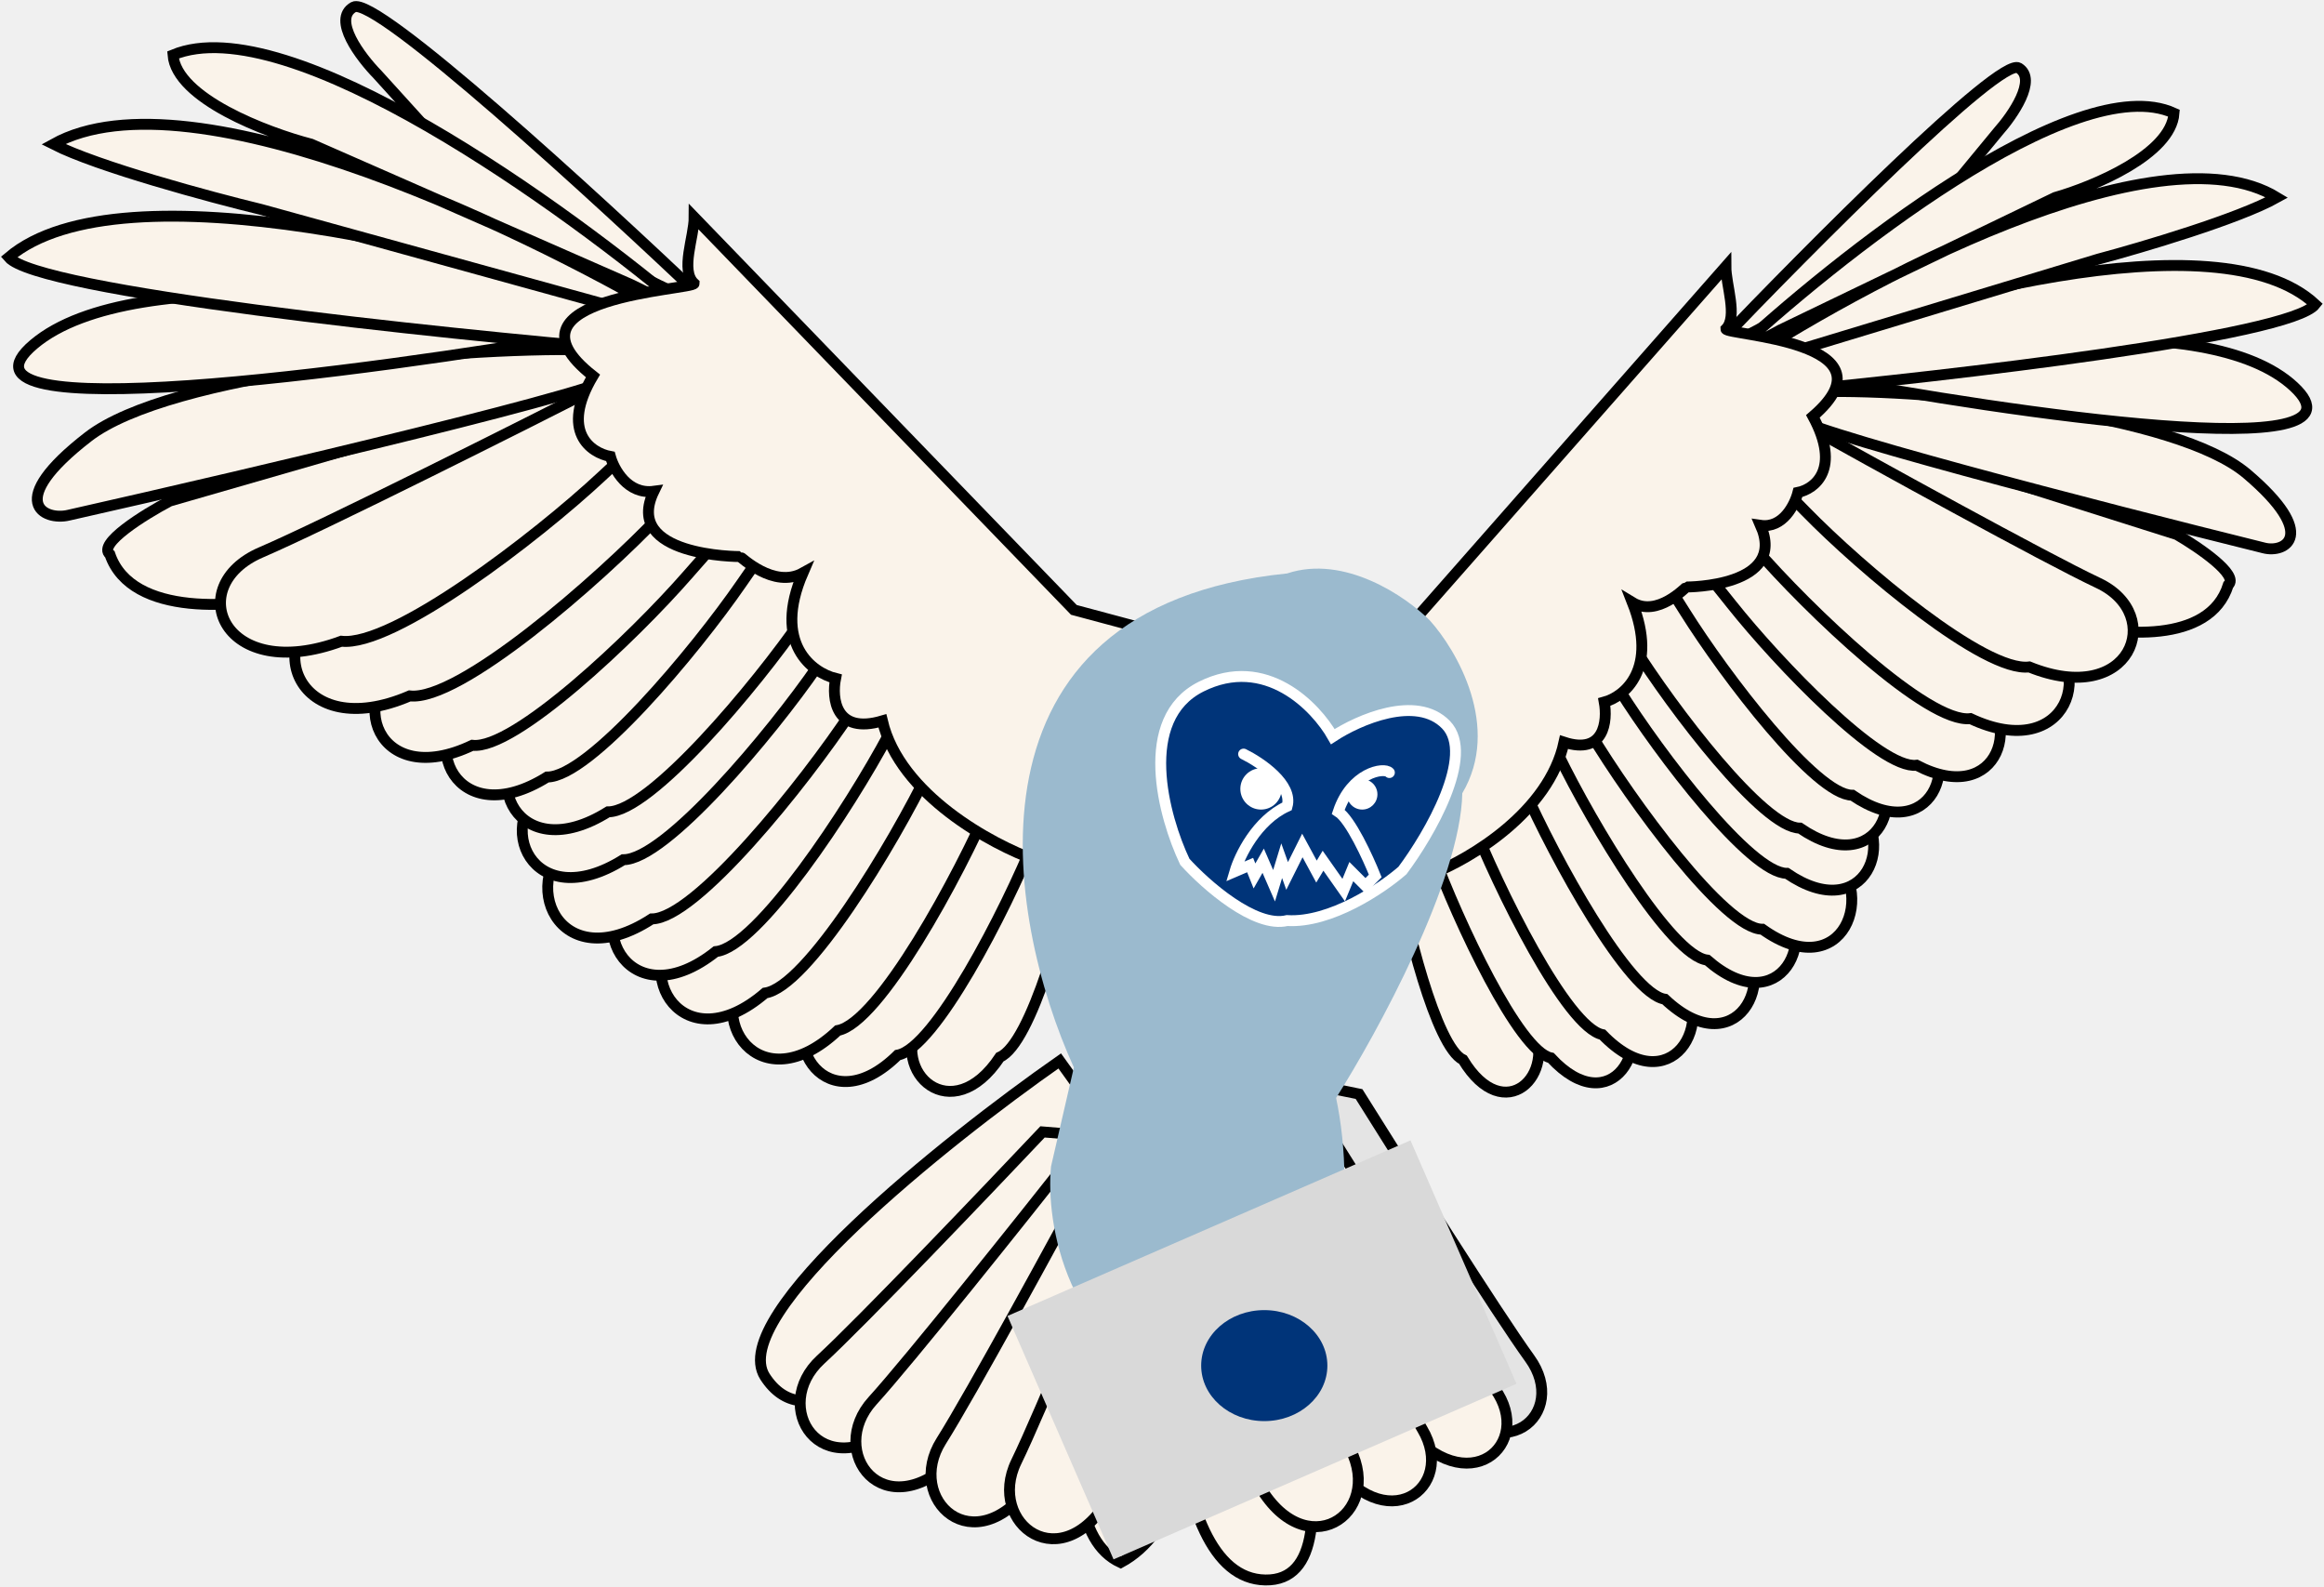
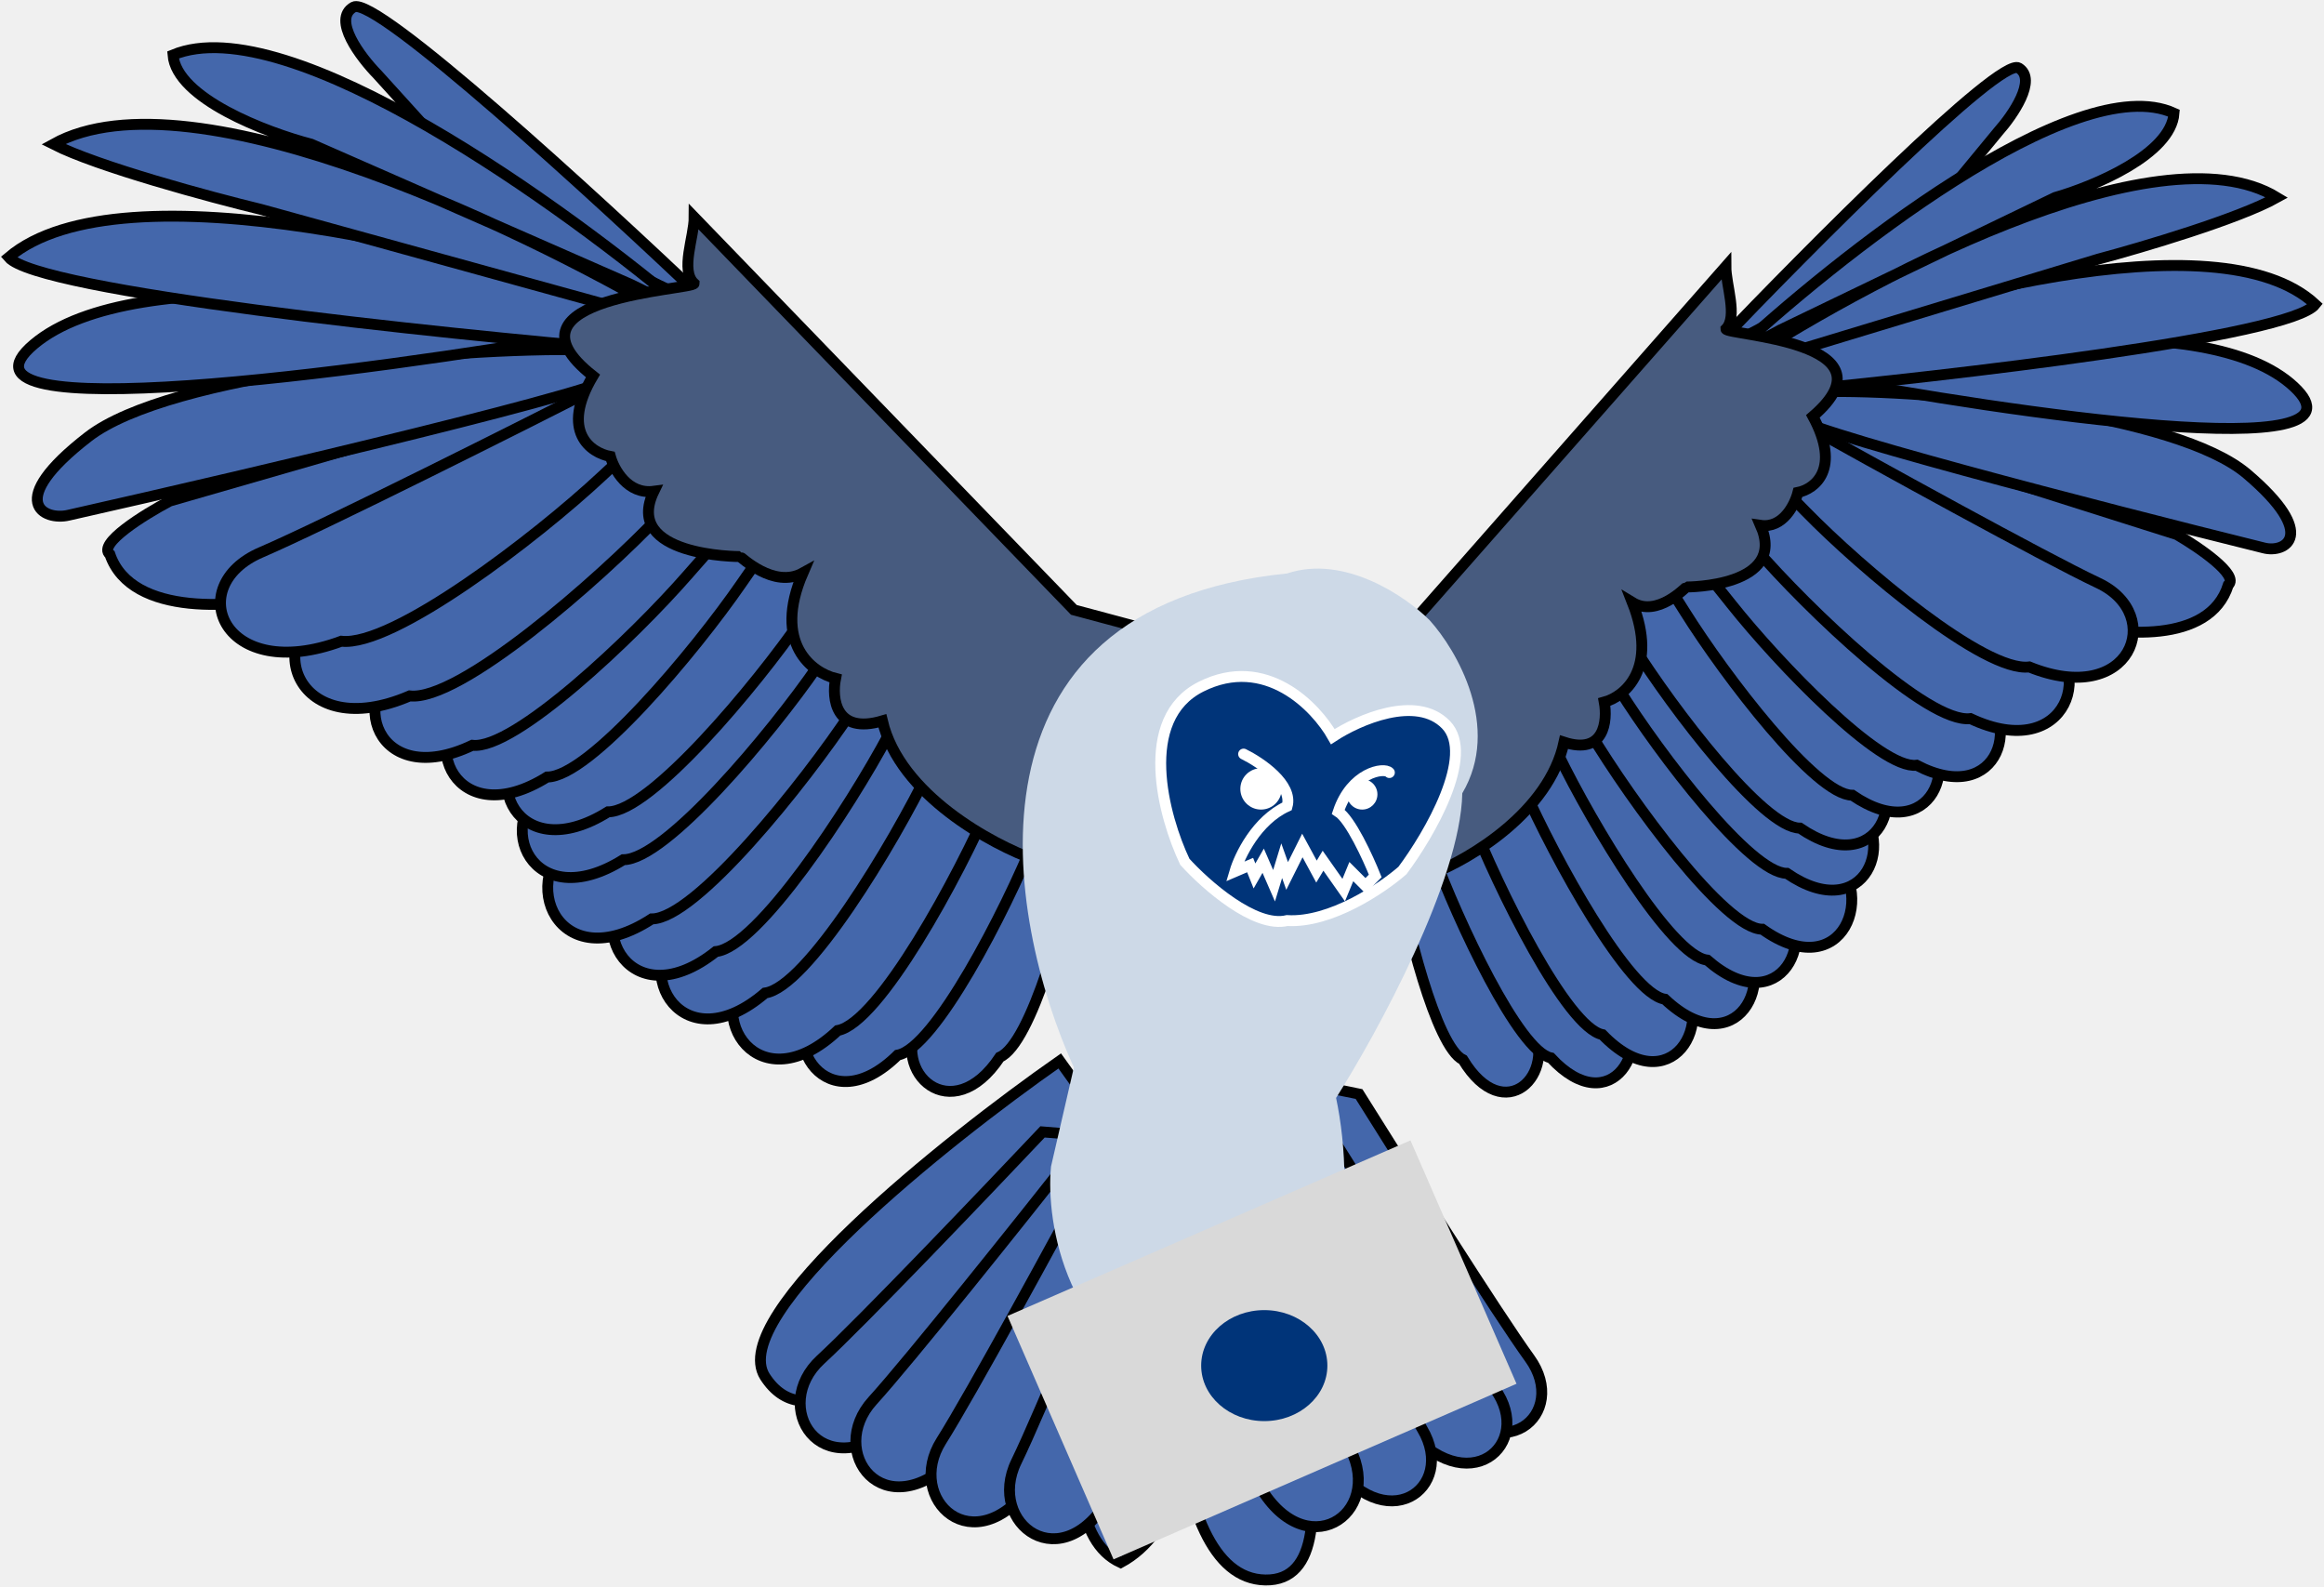
<svg xmlns="http://www.w3.org/2000/svg" width="1068" height="729" viewBox="0 0 1068 729" fill="none">
-   <path d="M162.5 3.241C172.5 -2.359 274.333 90.908 324 138.241C327.2 145.841 257.333 107.741 222 87.741L173.5 34.241C165.667 26.241 152.5 8.841 162.5 3.241Z" fill="#FAF3EA" stroke="black" stroke-width="5" stroke-linecap="round" />
-   <path d="M78 230.241L270.5 174.741L318 191.741L133.5 273.241C110 279.241 60.5 283.941 50.5 254.741C44.5 249.941 66.334 236.408 78 230.241Z" fill="#FAF3EA" stroke="black" stroke-width="5" stroke-linecap="round" />
-   <path d="M40.5 200.742C78 171.742 207.333 159.408 269.5 160.742C273.166 162.075 281.3 166.142 284.5 171.742C287.7 177.342 117.166 217.408 31.5 236.742C20.333 239.408 1.786 230.68 40.5 200.742Z" fill="#FAF3EA" stroke="black" stroke-width="5" stroke-linecap="round" />
-   <path d="M270.5 153.242C204.834 138.575 61.9 119.042 15.5 158.242C-30.9 197.442 166.167 171.242 270.5 153.242Z" fill="#FAF3EA" stroke="black" stroke-width="5" stroke-linecap="round" />
-   <path d="M4 118.241C56 74.241 221.667 117.241 298 144.241L289 160.741C199.5 153.075 17.2 133.841 4 118.241Z" fill="#FAF3EA" stroke="black" stroke-width="5" stroke-linecap="round" />
-   <path d="M227.594 103.359C262.572 119.413 294.572 136.855 317.5 150.741L120 96.241C96.667 90.574 44.9 76.641 24.5 66.241C62.758 44.96 134.608 63.952 201.383 91.858L143 66.241C122.5 60.908 81.1 45.241 79.5 25.241C132.3 3.241 260.167 95.408 317.5 144.241L290 130.741L227.594 103.359Z" fill="#FAF3EA" />
+   <path d="M162.5 3.241C172.5 -2.359 274.333 90.908 324 138.241C327.2 145.841 257.333 107.741 222 87.741L173.5 34.241C165.667 26.241 152.5 8.841 162.5 3.241Z" fill="#4467AB" stroke="black" stroke-width="5" stroke-linecap="round" />
+   <path d="M78 230.241L270.5 174.741L318 191.741L133.5 273.241C110 279.241 60.5 283.941 50.5 254.741C44.5 249.941 66.334 236.408 78 230.241Z" fill="#4467AB" stroke="black" stroke-width="5" stroke-linecap="round" />
+   <path d="M40.5 200.742C78 171.742 207.333 159.408 269.5 160.742C273.166 162.075 281.3 166.142 284.5 171.742C287.7 177.342 117.166 217.408 31.5 236.742C20.333 239.408 1.786 230.68 40.5 200.742Z" fill="#4467AB" stroke="black" stroke-width="5" stroke-linecap="round" />
+   <path d="M270.5 153.242C204.834 138.575 61.9 119.042 15.5 158.242C-30.9 197.442 166.167 171.242 270.5 153.242Z" fill="#4467AB" stroke="black" stroke-width="5" stroke-linecap="round" />
+   <path d="M4 118.241C56 74.241 221.667 117.241 298 144.241L289 160.741C199.5 153.075 17.2 133.841 4 118.241Z" fill="#4467AB" stroke="black" stroke-width="5" stroke-linecap="round" />
+   <path d="M227.594 103.359C262.572 119.413 294.572 136.855 317.5 150.741L120 96.241C96.667 90.574 44.9 76.641 24.5 66.241C62.758 44.96 134.608 63.952 201.383 91.858L143 66.241C122.5 60.908 81.1 45.241 79.5 25.241C132.3 3.241 260.167 95.408 317.5 144.241L290 130.741L227.594 103.359Z" fill="#4467AB" />
  <path d="M317.5 150.741C246.5 107.741 88.5 30.641 24.5 66.241C44.9 76.641 96.667 90.574 120 96.241L317.5 150.741ZM317.5 144.241C260.167 95.408 132.3 3.241 79.5 25.241C81.1 45.241 122.5 60.908 143 66.241L290 130.741L317.5 144.241Z" stroke="black" stroke-width="5" stroke-linecap="round" />
-   <path d="M459.493 485.752C473.832 479.489 490.321 419.843 495.819 389.106L502.861 350.503L480.926 355.009C466.143 385.009 433.793 449.778 422.66 468.851C408.743 492.692 437.354 519.106 459.493 485.752Z" fill="#FAF3EA" stroke="black" stroke-width="5" stroke-linecap="round" />
-   <path d="M412.515 484.826C429.628 481.658 462.064 418.644 475.517 385.35L492.563 343.575L467.617 342.676C444.247 372.596 393.32 437.071 376.576 455.619C355.646 478.803 380.33 516.531 412.515 484.826Z" fill="#FAF3EA" stroke="black" stroke-width="5" stroke-linecap="round" />
-   <path d="M384.962 473.522C403.972 470.003 440.527 402.835 455.755 367.38L475.046 322.893L447.386 322.168C421.189 354.133 364.111 423.022 345.369 442.858C321.941 467.653 348.973 507.462 384.962 473.522Z" fill="#FAF3EA" stroke="black" stroke-width="5" stroke-linecap="round" />
-   <path d="M351.589 456.291C370.74 453.644 410.326 388.216 427.158 353.494L448.46 309.934L420.862 307.947C393.233 338.681 333.067 404.891 313.438 423.85C288.902 447.549 314.087 488.551 351.589 456.291Z" fill="#FAF3EA" stroke="black" stroke-width="5" stroke-linecap="round" />
-   <path d="M328.96 437.248C348.198 435.341 390.278 371.488 408.436 337.441L431.403 294.735L403.902 291.685C375.108 321.331 312.433 385.171 292.088 403.359C266.657 426.095 290.241 468.038 328.96 437.248Z" fill="#FAF3EA" stroke="black" stroke-width="5" stroke-linecap="round" />
-   <path d="M299.5 422.241C319.5 422.241 369.333 360.241 391.5 326.741L419.5 284.741L391.5 278.741C358.833 306.575 287.8 366.441 265 383.241C236.5 404.241 256.5 450.241 299.5 422.241Z" fill="#FAF3EA" stroke="black" stroke-width="5" stroke-linecap="round" />
-   <path d="M286.43 395.045C305.859 395.045 354.267 337.234 375.8 305.998L403 266.836L375.8 261.241C344.067 287.194 275.065 343.015 252.916 358.68C225.231 378.261 244.659 421.153 286.43 395.045Z" fill="#FAF3EA" stroke="black" stroke-width="5" stroke-linecap="round" />
-   <path d="M279.43 373.045C298.859 373.045 347.267 315.234 368.8 283.998L396 244.836L368.8 239.241C337.067 265.194 268.065 321.015 245.916 336.68C218.231 356.261 237.659 399.153 279.43 373.045Z" fill="#FAF3EA" stroke="black" stroke-width="5" stroke-linecap="round" />
-   <path d="M251.43 357.045C270.859 357.045 319.267 299.234 340.8 267.998L368 228.836L340.8 223.241C309.067 249.194 240.065 305.015 217.916 320.68C190.231 340.261 209.659 383.153 251.43 357.045Z" fill="#FAF3EA" stroke="black" stroke-width="5" stroke-linecap="round" />
-   <path d="M217.061 342.463C236.363 344.677 291.043 292.757 315.994 264.177L347.478 228.369L321.093 219.712C286.61 241.881 211.697 289.478 187.909 302.517C158.173 318.817 172.588 363.643 217.061 342.463Z" fill="#FAF3EA" stroke="black" stroke-width="5" stroke-linecap="round" />
-   <path d="M188.292 319.772C211.007 322.377 274.699 267.014 303.708 236.481L340.314 198.227L309.199 188.595C268.913 212.107 181.387 262.581 153.569 276.372C118.797 293.61 136.25 342.106 188.292 319.772Z" fill="#FAF3EA" stroke="black" stroke-width="5" stroke-linecap="round" />
-   <path d="M156.857 294.644C180.677 297.376 246.605 246.808 276.56 218.836L314.364 183.794L281.653 174.418C239.795 195.713 148.844 241.411 119.907 253.843C83.736 269.384 102.674 314.682 156.857 294.644Z" fill="#FAF3EA" stroke="black" stroke-width="5" stroke-linecap="round" />
-   <path d="M493.5 280.241L521.5 287.741L476 395.241C455.834 388.075 413.5 365.241 405.5 331.241C383.9 337.641 382.167 320.908 384 311.741C373.167 309.075 355 295.641 369 263.241C355.5 270.741 340.5 255.741 340 255.741C339.5 255.741 286 255.741 300.5 225.741C288.5 227.341 282.167 215.741 280.5 209.741C271.5 208.075 257.3 198.341 272.5 172.741C226.001 136.241 319 133.241 319 130.241C312.5 124.241 319 108.908 319 99.741L493.5 280.241Z" fill="#FAF3EA" stroke="black" stroke-width="5" stroke-linecap="round" />
-   <path d="M927.706 31.228C919.107 25.939 831.541 114.03 788.832 158.737C786.081 165.916 846.159 129.93 876.542 111.039L918.247 60.508C924.983 52.952 936.305 36.517 927.706 31.228Z" fill="#FAF3EA" stroke="black" stroke-width="5" stroke-linecap="round" />
-   <path d="M1000.37 245.633L834.837 193.212L793.992 209.269L952.644 286.247C972.851 291.914 1015.42 296.353 1024.02 268.773C1029.17 264.239 1010.4 251.457 1000.37 245.633Z" fill="#FAF3EA" stroke="black" stroke-width="5" stroke-linecap="round" />
-   <path d="M1032.61 217.77C1000.37 190.379 889.153 178.73 835.696 179.989C832.543 181.249 825.55 185.09 822.798 190.379C820.046 195.668 966.688 233.512 1040.35 251.772C1049.95 254.291 1065.9 246.047 1032.61 217.77Z" fill="#FAF3EA" stroke="black" stroke-width="5" stroke-linecap="round" />
-   <path d="M834.837 172.905C891.303 159.052 1014.21 140.603 1054.11 177.628C1094.01 214.653 924.553 189.906 834.837 172.905Z" fill="#FAF3EA" stroke="black" stroke-width="5" stroke-linecap="round" />
-   <path d="M1064 139.848C1019.29 98.289 876.829 138.903 811.19 164.405L818.929 179.989C895.89 172.748 1052.65 154.582 1064 139.848Z" fill="#FAF3EA" stroke="black" stroke-width="5" stroke-linecap="round" />
-   <path d="M871.731 125.791C841.654 140.954 814.137 157.428 794.422 170.544L964.252 119.068C984.316 113.715 1028.83 100.555 1046.37 90.732C1013.47 70.632 951.69 88.57 894.27 114.928L944.474 90.732C962.102 85.695 997.702 70.897 999.078 52.007C953.675 31.228 843.723 118.281 794.422 164.404L818.069 151.654L871.731 125.791Z" fill="#FAF3EA" />
+   <path d="M459.493 485.752C473.832 479.489 490.321 419.843 495.819 389.106L502.861 350.503L480.926 355.009C466.143 385.009 433.793 449.778 422.66 468.851C408.743 492.692 437.354 519.106 459.493 485.752Z" fill="#4467AB" stroke="black" stroke-width="5" stroke-linecap="round" />
+   <path d="M412.515 484.826C429.628 481.658 462.064 418.644 475.517 385.35L492.563 343.575L467.617 342.676C444.247 372.596 393.32 437.071 376.576 455.619C355.646 478.803 380.33 516.531 412.515 484.826Z" fill="#4467AB" stroke="black" stroke-width="5" stroke-linecap="round" />
+   <path d="M384.962 473.522C403.972 470.003 440.527 402.835 455.755 367.38L475.046 322.893L447.386 322.168C421.189 354.133 364.111 423.022 345.369 442.858C321.941 467.653 348.973 507.462 384.962 473.522Z" fill="#4467AB" stroke="black" stroke-width="5" stroke-linecap="round" />
+   <path d="M351.589 456.291C370.74 453.644 410.326 388.216 427.158 353.494L448.46 309.934L420.862 307.947C393.233 338.681 333.067 404.891 313.438 423.85C288.902 447.549 314.087 488.551 351.589 456.291Z" fill="#4467AB" stroke="black" stroke-width="5" stroke-linecap="round" />
+   <path d="M328.96 437.248C348.198 435.341 390.278 371.488 408.436 337.441L431.403 294.735L403.902 291.685C375.108 321.331 312.433 385.171 292.088 403.359C266.657 426.095 290.241 468.038 328.96 437.248Z" fill="#4467AB" stroke="black" stroke-width="5" stroke-linecap="round" />
+   <path d="M299.5 422.241C319.5 422.241 369.333 360.241 391.5 326.741L419.5 284.741L391.5 278.741C358.833 306.575 287.8 366.441 265 383.241C236.5 404.241 256.5 450.241 299.5 422.241Z" fill="#4467AB" stroke="black" stroke-width="5" stroke-linecap="round" />
+   <path d="M286.43 395.045C305.859 395.045 354.267 337.234 375.8 305.998L403 266.836L375.8 261.241C344.067 287.194 275.065 343.015 252.916 358.68C225.231 378.261 244.659 421.153 286.43 395.045Z" fill="#4467AB" stroke="black" stroke-width="5" stroke-linecap="round" />
+   <path d="M279.43 373.045C298.859 373.045 347.267 315.234 368.8 283.998L396 244.836L368.8 239.241C337.067 265.194 268.065 321.015 245.916 336.68C218.231 356.261 237.659 399.153 279.43 373.045Z" fill="#4467AB" stroke="black" stroke-width="5" stroke-linecap="round" />
+   <path d="M251.43 357.045C270.859 357.045 319.267 299.234 340.8 267.998L368 228.836L340.8 223.241C309.067 249.194 240.065 305.015 217.916 320.68C190.231 340.261 209.659 383.153 251.43 357.045Z" fill="#4467AB" stroke="black" stroke-width="5" stroke-linecap="round" />
+   <path d="M217.061 342.463C236.363 344.677 291.043 292.757 315.994 264.177L347.478 228.369L321.093 219.712C286.61 241.881 211.697 289.478 187.909 302.517C158.173 318.817 172.588 363.643 217.061 342.463Z" fill="#4467AB" stroke="black" stroke-width="5" stroke-linecap="round" />
+   <path d="M188.292 319.772C211.007 322.377 274.699 267.014 303.708 236.481L340.314 198.227L309.199 188.595C268.913 212.107 181.387 262.581 153.569 276.372C118.797 293.61 136.25 342.106 188.292 319.772Z" fill="#4467AB" stroke="black" stroke-width="5" stroke-linecap="round" />
+   <path d="M156.857 294.644C180.677 297.376 246.605 246.808 276.56 218.836L314.364 183.794L281.653 174.418C239.795 195.713 148.844 241.411 119.907 253.843C83.736 269.384 102.674 314.682 156.857 294.644Z" fill="#4467AB" stroke="black" stroke-width="5" stroke-linecap="round" />
+   <path d="M493.5 280.241L521.5 287.741L476 395.241C455.834 388.075 413.5 365.241 405.5 331.241C383.9 337.641 382.167 320.908 384 311.741C373.167 309.075 355 295.641 369 263.241C355.5 270.741 340.5 255.741 340 255.741C339.5 255.741 286 255.741 300.5 225.741C288.5 227.341 282.167 215.741 280.5 209.741C271.5 208.075 257.3 198.341 272.5 172.741C226.001 136.241 319 133.241 319 130.241C312.5 124.241 319 108.908 319 99.741L493.5 280.241Z" fill="#475B7F" stroke="black" stroke-width="5" stroke-linecap="round" />
+   <path d="M927.706 31.228C919.107 25.939 831.541 114.03 788.832 158.737C786.081 165.916 846.159 129.93 876.542 111.039L918.247 60.508C924.983 52.952 936.305 36.517 927.706 31.228Z" fill="#4467AB" stroke="black" stroke-width="5" stroke-linecap="round" />
+   <path d="M1000.37 245.633L834.837 193.212L793.992 209.269L952.644 286.247C972.851 291.914 1015.42 296.353 1024.02 268.773C1029.17 264.239 1010.4 251.457 1000.37 245.633Z" fill="#4467AB" stroke="black" stroke-width="5" stroke-linecap="round" />
+   <path d="M1032.61 217.77C1000.37 190.379 889.153 178.73 835.696 179.989C832.543 181.249 825.55 185.09 822.798 190.379C820.046 195.668 966.688 233.512 1040.35 251.772C1049.95 254.291 1065.9 246.047 1032.61 217.77Z" fill="#4467AB" stroke="black" stroke-width="5" stroke-linecap="round" />
+   <path d="M834.837 172.905C891.303 159.052 1014.21 140.603 1054.11 177.628C1094.01 214.653 924.553 189.906 834.837 172.905Z" fill="#4467AB" stroke="black" stroke-width="5" stroke-linecap="round" />
+   <path d="M1064 139.848C1019.29 98.289 876.829 138.903 811.19 164.405L818.929 179.989C895.89 172.748 1052.65 154.582 1064 139.848Z" fill="#4467AB" stroke="black" stroke-width="5" stroke-linecap="round" />
+   <path d="M871.731 125.791C841.654 140.954 814.137 157.428 794.422 170.544L964.252 119.068C984.316 113.715 1028.83 100.555 1046.37 90.732C1013.47 70.632 951.69 88.57 894.27 114.928L944.474 90.732C962.102 85.695 997.702 70.897 999.078 52.007C953.675 31.228 843.723 118.281 794.422 164.404L818.069 151.654L871.731 125.791Z" fill="#4467AB" />
  <path d="M794.422 170.544C855.474 129.93 991.339 57.108 1046.37 90.732C1028.83 100.555 984.316 113.715 964.252 119.068L794.422 170.544ZM794.422 164.404C843.722 118.281 953.675 31.228 999.078 52.007C997.702 70.897 962.102 85.695 944.474 90.732L818.069 151.654L794.422 164.404Z" stroke="black" stroke-width="5" stroke-linecap="round" />
-   <path d="M672.321 486.966C659.992 481.051 645.813 424.715 641.085 395.683L635.029 359.222L653.891 363.477C666.603 391.813 694.421 452.988 703.994 471.003C715.961 493.522 691.359 518.47 672.321 486.966Z" fill="#FAF3EA" stroke="black" stroke-width="5" stroke-linecap="round" />
-   <path d="M712.718 486.093C698.003 483.1 670.111 423.583 658.542 392.136L643.885 352.679L665.335 351.83C685.432 380.089 729.224 440.987 743.622 458.505C761.62 480.403 740.394 516.038 712.718 486.093Z" fill="#FAF3EA" stroke="black" stroke-width="5" stroke-linecap="round" />
-   <path d="M736.411 475.415C720.064 472.091 688.63 408.65 675.535 375.162L658.947 333.143L682.732 332.459C705.259 362.65 754.34 427.716 770.457 446.452C790.602 469.871 767.358 507.472 736.411 475.415Z" fill="#FAF3EA" stroke="black" stroke-width="5" stroke-linecap="round" />
-   <path d="M765.109 459.14C748.641 456.64 714.601 394.843 700.127 362.047L681.809 320.904L705.541 319.027C729.299 348.056 781.036 410.592 797.914 428.499C819.013 450.883 797.357 489.611 765.109 459.14Z" fill="#FAF3EA" stroke="black" stroke-width="5" stroke-linecap="round" />
-   <path d="M784.568 441.154C768.024 439.353 731.84 379.043 716.226 346.885L696.477 306.548L720.125 303.667C744.885 331.669 798.779 391.967 816.273 409.146C838.142 430.62 817.861 470.236 784.568 441.154Z" fill="#FAF3EA" stroke="black" stroke-width="5" stroke-linecap="round" />
-   <path d="M809.9 426.979C792.702 426.979 749.85 368.419 730.789 336.778L706.712 297.108L730.789 291.441C758.879 317.73 819.961 374.275 839.566 390.143C864.073 409.978 846.876 453.426 809.9 426.979Z" fill="#FAF3EA" stroke="black" stroke-width="5" stroke-linecap="round" />
-   <path d="M821.138 401.293C804.432 401.293 762.805 346.69 744.289 317.186L720.9 280.197L744.289 274.913C771.576 299.426 830.911 352.15 849.957 366.946C873.763 385.44 857.057 425.952 821.138 401.293Z" fill="#FAF3EA" stroke="black" stroke-width="5" stroke-linecap="round" />
-   <path d="M827.158 380.514C810.451 380.514 768.825 325.91 750.308 296.407L726.919 259.418L750.308 254.134C777.595 278.646 836.931 331.371 855.976 346.166C879.783 364.661 863.076 405.173 827.158 380.514Z" fill="#FAF3EA" stroke="black" stroke-width="5" stroke-linecap="round" />
-   <path d="M851.235 365.401C834.528 365.401 792.902 310.798 774.386 281.295L750.997 244.306L774.386 239.021C801.673 263.534 861.008 316.258 880.053 331.054C903.86 349.549 887.154 390.061 851.235 365.401Z" fill="#FAF3EA" stroke="black" stroke-width="5" stroke-linecap="round" />
-   <path d="M880.788 351.628C864.19 353.719 817.171 304.68 795.716 277.686L768.643 243.864L791.331 235.688C820.983 256.626 885.401 301.582 905.857 313.898C931.426 329.294 919.031 371.632 880.788 351.628Z" fill="#FAF3EA" stroke="black" stroke-width="5" stroke-linecap="round" />
-   <path d="M905.528 330.197C885.995 332.657 831.226 280.366 806.282 251.526L774.804 215.395L801.56 206.297C836.202 228.506 911.465 276.178 935.386 289.204C965.286 305.486 950.278 351.291 905.528 330.197Z" fill="#FAF3EA" stroke="black" stroke-width="5" stroke-linecap="round" />
-   <path d="M932.559 306.462C912.077 309.042 855.384 261.28 829.627 234.86L797.119 201.762L825.247 192.906C861.241 213.02 939.449 256.182 964.332 267.925C995.435 282.603 979.151 325.388 932.559 306.462Z" fill="#FAF3EA" stroke="black" stroke-width="5" stroke-linecap="round" />
-   <path d="M643.08 292.859L619.003 299.943L658.128 401.478C675.469 394.709 711.872 373.143 718.751 341.029C737.325 347.074 738.815 331.269 737.239 322.611C746.554 320.093 762.176 307.405 750.137 276.802C761.746 283.886 774.644 269.718 775.074 269.718C775.504 269.718 821.509 269.718 809.04 241.383C819.359 242.894 824.805 231.938 826.238 226.271C833.977 224.697 846.188 215.503 833.118 191.324C873.103 156.849 793.132 154.015 793.132 151.182C798.722 145.515 793.132 131.032 793.132 122.374L643.08 292.859Z" fill="#FAF3EA" stroke="black" stroke-width="5" stroke-linecap="round" />
-   <path d="M661.507 641.171C644.191 634.233 619.492 570.913 610.267 538.351L598.52 497.454L624.546 502.713C644.548 534.71 688.236 603.8 702.978 624.183C721.405 649.661 690.405 676.877 661.507 641.171Z" fill="#D9D9D9" fill-opacity="0.5" stroke="black" stroke-width="5" stroke-linecap="round" />
-   <path d="M351.5 632.5C333.9 604.5 434.5 524.167 487 487.5L501 507L417 611C402.667 629.833 369.5 660.5 351.5 632.5Z" fill="#FAF3EA" />
-   <path d="M515 718C473 698.8 509.833 577.667 533.5 519.5C535.787 527.953 538.126 537.87 540.264 548.699C540.91 540 541.676 531.845 542.5 524.5H555C584.333 592 630.7 726.8 581.5 726C561.599 725.676 550.189 703.58 544.154 672.955C539.328 693.358 530.254 709.768 515 718Z" fill="#FAF3EA" />
+   <path d="M672.321 486.966C659.992 481.051 645.813 424.715 641.085 395.683L635.029 359.222L653.891 363.477C666.603 391.813 694.421 452.988 703.994 471.003C715.961 493.522 691.359 518.47 672.321 486.966Z" fill="#4467AB" stroke="black" stroke-width="5" stroke-linecap="round" />
+   <path d="M712.718 486.093C698.003 483.1 670.111 423.583 658.542 392.136L643.885 352.679L665.335 351.83C685.432 380.089 729.224 440.987 743.622 458.505C761.62 480.403 740.394 516.038 712.718 486.093Z" fill="#4467AB" stroke="black" stroke-width="5" stroke-linecap="round" />
+   <path d="M736.411 475.415C720.064 472.091 688.63 408.65 675.535 375.162L658.947 333.143L682.732 332.459C705.259 362.65 754.34 427.716 770.457 446.452C790.602 469.871 767.358 507.472 736.411 475.415Z" fill="#4467AB" stroke="black" stroke-width="5" stroke-linecap="round" />
+   <path d="M765.109 459.14C748.641 456.64 714.601 394.843 700.127 362.047L681.809 320.904L705.541 319.027C729.299 348.056 781.036 410.592 797.914 428.499C819.013 450.883 797.357 489.611 765.109 459.14Z" fill="#4467AB" stroke="black" stroke-width="5" stroke-linecap="round" />
+   <path d="M784.568 441.154C768.024 439.353 731.84 379.043 716.226 346.885L696.477 306.548L720.125 303.667C744.885 331.669 798.779 391.967 816.273 409.146C838.142 430.62 817.861 470.236 784.568 441.154Z" fill="#4467AB" stroke="black" stroke-width="5" stroke-linecap="round" />
+   <path d="M809.9 426.979C792.702 426.979 749.85 368.419 730.789 336.778L706.712 297.108L730.789 291.441C758.879 317.73 819.961 374.275 839.566 390.143C864.073 409.978 846.876 453.426 809.9 426.979Z" fill="#4467AB" stroke="black" stroke-width="5" stroke-linecap="round" />
+   <path d="M821.138 401.293C804.432 401.293 762.805 346.69 744.289 317.186L720.9 280.197L744.289 274.913C771.576 299.426 830.911 352.15 849.957 366.946C873.763 385.44 857.057 425.952 821.138 401.293Z" fill="#4467AB" stroke="black" stroke-width="5" stroke-linecap="round" />
+   <path d="M827.158 380.514C810.451 380.514 768.825 325.91 750.308 296.407L726.919 259.418L750.308 254.134C777.595 278.646 836.931 331.371 855.976 346.166C879.783 364.661 863.076 405.173 827.158 380.514Z" fill="#4467AB" stroke="black" stroke-width="5" stroke-linecap="round" />
+   <path d="M851.235 365.401C834.528 365.401 792.902 310.798 774.386 281.295L750.997 244.306L774.386 239.021C801.673 263.534 861.008 316.258 880.053 331.054C903.86 349.549 887.154 390.061 851.235 365.401Z" fill="#4467AB" stroke="black" stroke-width="5" stroke-linecap="round" />
+   <path d="M880.788 351.628C864.19 353.719 817.171 304.68 795.716 277.686L768.643 243.864L791.331 235.688C820.983 256.626 885.401 301.582 905.857 313.898C931.426 329.294 919.031 371.632 880.788 351.628Z" fill="#4467AB" stroke="black" stroke-width="5" stroke-linecap="round" />
+   <path d="M905.528 330.197C885.995 332.657 831.226 280.366 806.282 251.526L774.804 215.395L801.56 206.297C836.202 228.506 911.465 276.178 935.386 289.204C965.286 305.486 950.278 351.291 905.528 330.197Z" fill="#4467AB" stroke="black" stroke-width="5" stroke-linecap="round" />
+   <path d="M932.559 306.462C912.077 309.042 855.384 261.28 829.627 234.86L797.119 201.762L825.247 192.906C861.241 213.02 939.449 256.182 964.332 267.925C995.435 282.603 979.151 325.388 932.559 306.462Z" fill="#4467AB" stroke="black" stroke-width="5" stroke-linecap="round" />
+   <path d="M643.08 292.859L619.003 299.943L658.128 401.478C675.469 394.709 711.872 373.143 718.751 341.029C737.325 347.074 738.815 331.269 737.239 322.611C746.554 320.093 762.176 307.405 750.137 276.802C761.746 283.886 774.644 269.718 775.074 269.718C775.504 269.718 821.509 269.718 809.04 241.383C819.359 242.894 824.805 231.938 826.238 226.271C833.977 224.697 846.188 215.503 833.118 191.324C873.103 156.849 793.132 154.015 793.132 151.182C798.722 145.515 793.132 131.032 793.132 122.374L643.08 292.859Z" fill="#475B7F" stroke="black" stroke-width="5" stroke-linecap="round" />
+   <path d="M661.507 641.171C644.191 634.233 619.492 570.913 610.267 538.351L598.52 497.454L624.546 502.713C644.548 534.71 688.236 603.8 702.978 624.183C721.405 649.661 690.405 676.877 661.507 641.171Z" fill="#4467AB" stroke="black" stroke-width="5" stroke-linecap="round" />
+   <path d="M351.5 632.5C333.9 604.5 434.5 524.167 487 487.5L501 507L417 611C402.667 629.833 369.5 660.5 351.5 632.5Z" fill="#4467AB" />
+   <path d="M515 718C473 698.8 509.833 577.667 533.5 519.5C535.787 527.953 538.126 537.87 540.264 548.699C540.91 540 541.676 531.845 542.5 524.5H555C584.333 592 630.7 726.8 581.5 726C561.599 725.676 550.189 703.58 544.154 672.955C539.328 693.358 530.254 709.768 515 718Z" fill="#4467AB" />
  <path d="M487 487.5C434.5 524.167 333.9 604.5 351.5 632.5C369.5 660.5 402.667 629.833 417 611L501 507L487 487.5ZM533.5 519.5C509.833 577.667 473 698.8 515 718C565.4 690.8 548.333 574.333 533.5 519.5ZM542.5 524.5C535 591.333 532.3 725.2 581.5 726C630.7 726.8 584.333 592 555 524.5H542.5Z" stroke="black" stroke-width="5" stroke-linecap="round" />
-   <path d="M412.206 654.726C430.103 652.505 468.028 593.224 484.261 561.721L504.799 522.202L479.098 520.11C452.86 547.865 395.734 607.651 377.139 624.747C353.894 646.116 376.739 683.774 412.206 654.726Z" fill="#FAF3EA" stroke="black" stroke-width="5" stroke-linecap="round" />
-   <path d="M438.601 670.38C456.228 666.572 488.712 604.143 502.069 571.317L518.999 530.123L493.214 530.332C469.557 560.319 417.994 624.963 400.998 643.65C379.753 667.008 405.867 702.477 438.601 670.38Z" fill="#FAF3EA" stroke="black" stroke-width="5" stroke-linecap="round" />
-   <path d="M474.24 681.933C490.939 675.124 512.099 608.005 519.558 573.36L529.084 529.854L503.726 534.533C485.631 568.169 446.066 640.78 432.57 662.132C415.699 688.822 447.571 719.222 474.24 681.933Z" fill="#FAF3EA" stroke="black" stroke-width="5" stroke-linecap="round" />
-   <path d="M510.65 686.78C526.503 678.182 540.181 609.15 543.799 573.896L548.501 529.607L523.808 537.037C509.507 572.454 478.137 648.962 467.062 671.665C453.217 700.043 488.228 726.767 510.65 686.78Z" fill="#FAF3EA" stroke="black" stroke-width="5" stroke-linecap="round" />
-   <path d="M645.507 655.171C628.191 648.233 603.492 584.913 594.267 552.351L582.52 511.454L608.546 516.713C628.548 548.71 672.236 617.8 686.978 638.183C705.405 663.661 674.405 690.877 645.507 655.171Z" fill="#FAF3EA" stroke="black" stroke-width="5" stroke-linecap="round" />
-   <path d="M610.817 669.929C594.198 661.456 575.316 596.165 569.067 562.903L561.06 521.113L586.506 528.699C603.537 562.371 640.811 635.123 653.652 656.753C669.704 683.791 636.374 708.097 610.817 669.929Z" fill="#FAF3EA" stroke="black" stroke-width="5" stroke-linecap="round" />
-   <path d="M576.178 677.789C560.514 667.197 551.06 597.066 549.68 561.692L547.785 517.233L572.577 527.828C584.885 564.764 611.96 644.618 621.803 668.545C634.107 698.453 596.5 720.315 576.178 677.789Z" fill="#FAF3EA" stroke="black" stroke-width="5" stroke-linecap="round" />
-   <path d="M591.5 263.5C437.5 279.1 462 421.333 493.5 490.5L483 536C480.5 561.833 489.6 619.1 546 641.5C622 633.5 623 546.833 614 504.5C633 474.5 671.2 404.5 672 364.5C690 334.1 669.5 298.833 657 285C646.167 274.167 617.9 254.7 591.5 263.5Z" fill="#9BBACE" />
+   <path d="M412.206 654.726C430.103 652.505 468.028 593.224 484.261 561.721L504.799 522.202L479.098 520.11C452.86 547.865 395.734 607.651 377.139 624.747C353.894 646.116 376.739 683.774 412.206 654.726Z" fill="#4467AB" stroke="black" stroke-width="5" stroke-linecap="round" />
+   <path d="M438.601 670.38C456.228 666.572 488.712 604.143 502.069 571.317L518.999 530.123L493.214 530.332C469.557 560.319 417.994 624.963 400.998 643.65C379.753 667.008 405.867 702.477 438.601 670.38Z" fill="#4467AB" stroke="black" stroke-width="5" stroke-linecap="round" />
+   <path d="M474.24 681.933C490.939 675.124 512.099 608.005 519.558 573.36L529.084 529.854L503.726 534.533C485.631 568.169 446.066 640.78 432.57 662.132C415.699 688.822 447.571 719.222 474.24 681.933Z" fill="#4467AB" stroke="black" stroke-width="5" stroke-linecap="round" />
+   <path d="M510.65 686.78C526.503 678.182 540.181 609.15 543.799 573.896L548.501 529.607L523.808 537.037C509.507 572.454 478.137 648.962 467.062 671.665C453.217 700.043 488.228 726.767 510.65 686.78Z" fill="#4467AB" stroke="black" stroke-width="5" stroke-linecap="round" />
+   <path d="M645.507 655.171C628.191 648.233 603.492 584.913 594.267 552.351L582.52 511.454L608.546 516.713C628.548 548.71 672.236 617.8 686.978 638.183C705.405 663.661 674.405 690.877 645.507 655.171Z" fill="#4467AB" stroke="black" stroke-width="5" stroke-linecap="round" />
+   <path d="M610.817 669.929C594.198 661.456 575.316 596.165 569.067 562.903L561.06 521.113L586.506 528.699C603.537 562.371 640.811 635.123 653.652 656.753C669.704 683.791 636.374 708.097 610.817 669.929Z" fill="#4467AB" stroke="black" stroke-width="5" stroke-linecap="round" />
+   <path d="M576.178 677.789C560.514 667.197 551.06 597.066 549.68 561.692L547.785 517.233L572.577 527.828C584.885 564.764 611.96 644.618 621.803 668.545C634.107 698.453 596.5 720.315 576.178 677.789Z" fill="#4467AB" stroke="black" stroke-width="5" stroke-linecap="round" />
+   <path d="M591.5 263.5C437.5 279.1 462 421.333 493.5 490.5L483 536C480.5 561.833 489.6 619.1 546 641.5C622 633.5 623 546.833 614 504.5C633 474.5 671.2 404.5 672 364.5C690 334.1 669.5 298.833 657 285C646.167 274.167 617.9 254.7 591.5 263.5Z" fill="#CDD9E7" />
  <path d="M552.001 315.5C581.601 300.7 604.667 324.667 612.501 338.5C624.167 330.833 650.9 319 664.5 333C678.1 347 656.834 383.5 644.5 400C635.167 408.167 611.5 424.2 591.5 423C576.7 426.6 554.001 406.5 544.501 396C534.667 375.333 522.401 330.3 552.001 315.5Z" fill="#003479" stroke="white" stroke-width="5" stroke-linecap="round" />
  <path d="M571.5 346.5C579.333 350.333 594.3 360.5 591.5 370.5C577.5 376.9 569.667 393.167 567.5 400.5L574.5 397.5L576.5 402.5L580.5 395.5L585.5 407L589 395.5L591.5 402.5L598.5 388.5L605 400.5L608 395.5L617.5 409L621 400.5L627.5 407L632 402.5C628.667 394.167 620.6 376.6 615 373C621 355 636 352.333 638.5 355" stroke="white" stroke-width="5" stroke-linecap="round" />
  <circle cx="579.5" cy="362.5" r="9.5" fill="white" />
  <circle cx="626" cy="365" r="7" fill="white" />
  <rect x="463" y="604.688" width="202" height="122" transform="rotate(-23.5435 463 604.688)" fill="#D9D9D9" />
  <ellipse cx="581" cy="627.5" rx="29" ry="25.5" fill="#003479" />
</svg>
